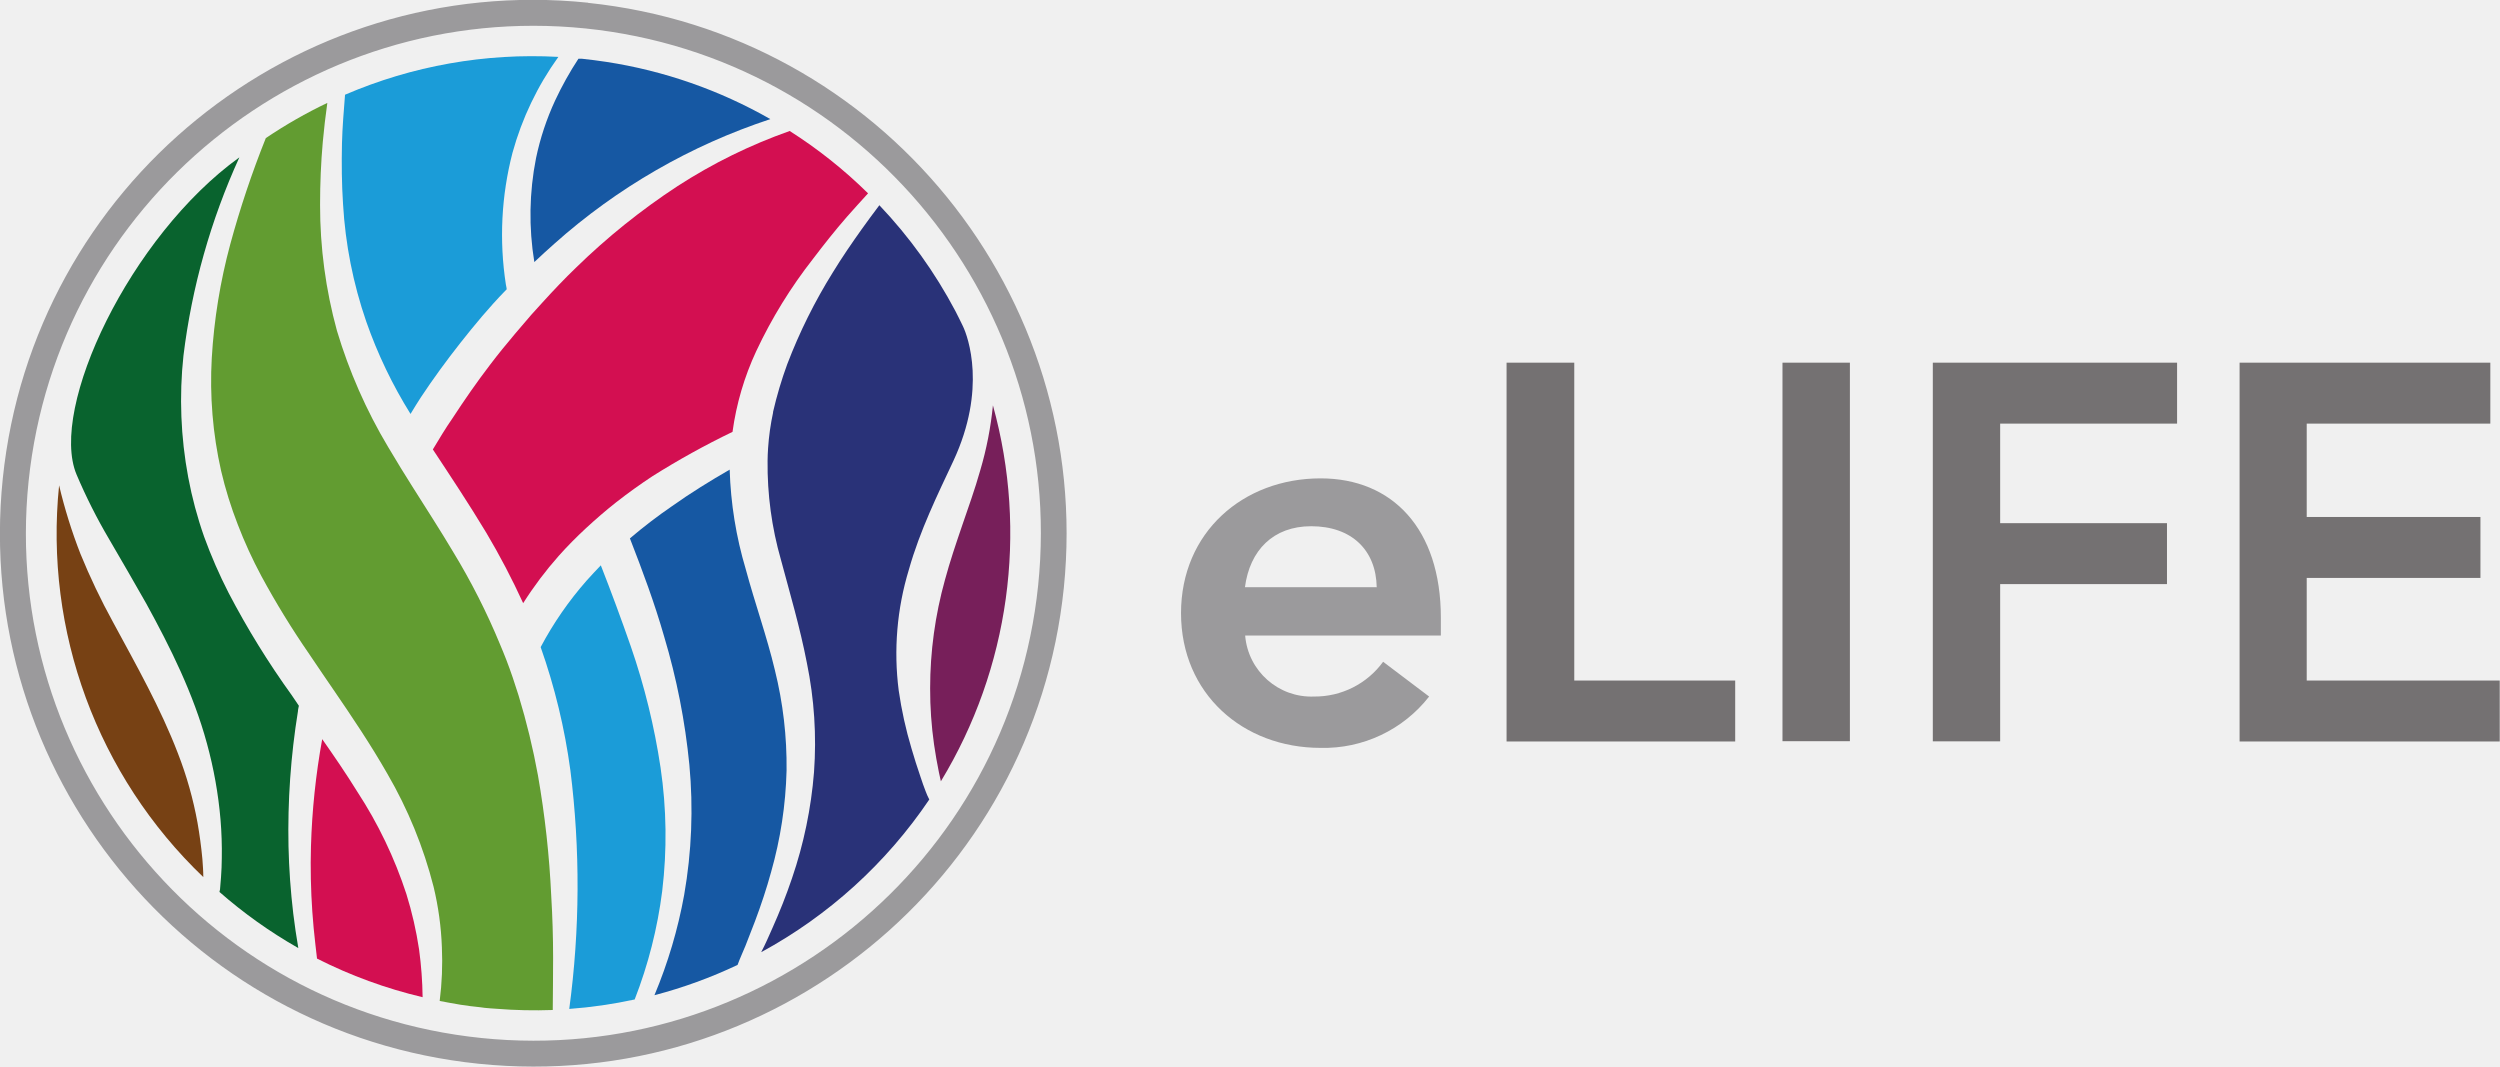
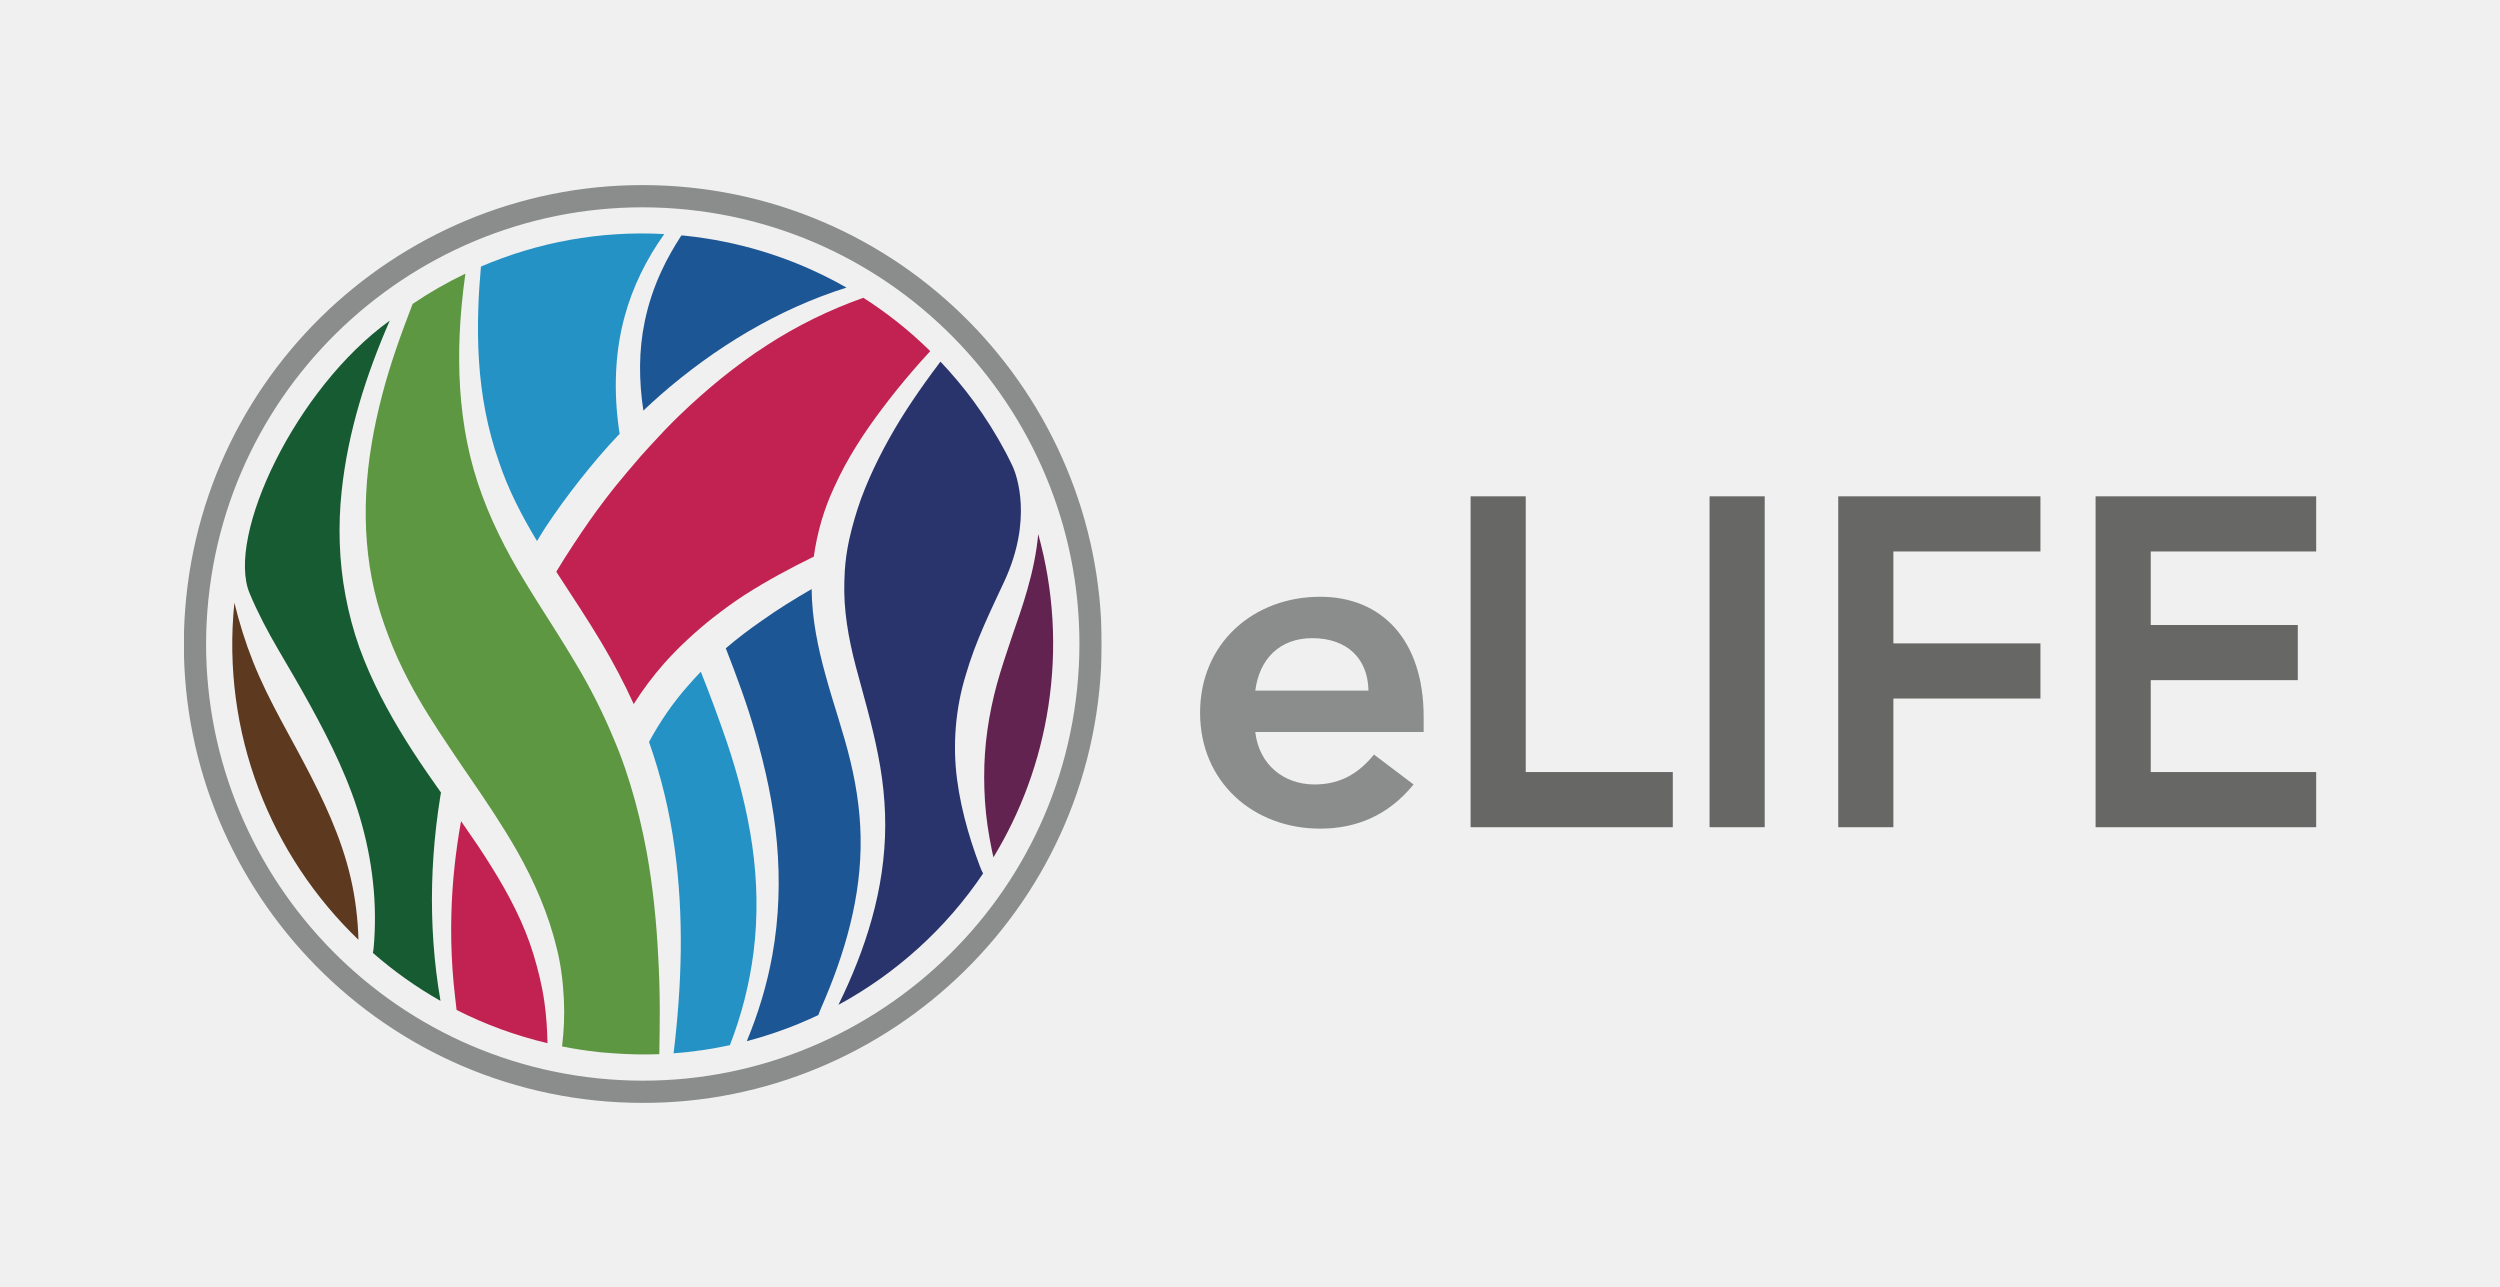
- <svg xmlns="http://www.w3.org/2000/svg" id="Layer_1" data-name="Layer 1" viewBox="0 0 351.56 150">
+ <svg xmlns="http://www.w3.org/2000/svg" xmlns:xlink="http://www.w3.org/1999/xlink" viewBox="0 0 136 70" version="1.1">
  <defs>
-     <style>.cls-1{fill:#1b9cd8;}.cls-2{fill:#1658a3;}.cls-3{fill:#771f5a;}.cls-4{fill:#d30f51;}.cls-5{fill:#293278;}.cls-6{fill:#629c31;}.cls-7{fill:#09632e;}.cls-8{fill:#774114;}.cls-9{fill:#9b9a9c;}.cls-10{fill:#747172;}</style>
+     <polygon id="path-1" points="0.009 50 0.009 0.067 49.933 0.067 49.933 50 0.009 50" />
  </defs>
-   <path class="cls-1" d="M105.51,122.94a95.38,95.38,0,0,0-4.17-17q-2-5.75-4.23-11.44c-0.68.7-1.34,1.42-2,2.15A48.74,48.74,0,0,0,88.65,106a86.86,86.86,0,0,1,4.18,17.33,129.71,129.71,0,0,1-.16,33.55,66.56,66.56,0,0,0,9.2-1.33,64.25,64.25,0,0,0,3.87-15.23A65.36,65.36,0,0,0,105.51,122.94Z" transform="translate(-12.62 -15)" />
-   <path class="cls-2" d="M118.79,144.55c0.86-2.29,1.63-4.6,2.27-6.94a57.58,57.58,0,0,0,2.17-14.23,55.8,55.8,0,0,0-1.65-14.17c-1.11-4.68-2.77-9.28-4.09-14.17a54.59,54.59,0,0,1-2.26-14c-2.79,1.61-5.52,3.3-8.11,5.14a71.69,71.69,0,0,0-5.92,4.53c1.76,4.52,3.47,9.1,4.82,13.82a94.92,94.92,0,0,1,3.54,18,68.9,68.9,0,0,1-.73,18.32,67.85,67.85,0,0,1-4.18,14.1,66.77,66.77,0,0,0,11.69-4.26c0.33-.92.75-1.8,1.11-2.69C117.9,146.82,118.35,145.69,118.79,144.55Z" transform="translate(-12.62 -15)" />
-   <path class="cls-3" d="M150.47,81.13c-0.76,2.7-1.7,5.29-2.57,7.84s-1.7,5-2.39,7.55a56.88,56.88,0,0,0-2.09,15.28,55.05,55.05,0,0,0,.55,7.89q0.29,2,.69,3.95c0.08,0.41.18,0.82,0.27,1.23A67.3,67.3,0,0,0,152.25,72,49,49,0,0,1,150.47,81.13Z" transform="translate(-12.62 -15)" />
-   <path class="cls-1" d="M60.86,43.7a61.35,61.35,0,0,0,3.26,16.51,65.23,65.23,0,0,0,6.23,13c0.47-.77.94-1.55,1.43-2.3,1.76-2.66,3.64-5.23,5.62-7.74s4-4.94,6.24-7.25l0.23-.23c0-.23-0.08-0.45-0.11-0.67a45.87,45.87,0,0,1,.93-18.54A42.32,42.32,0,0,1,91.14,23a66.65,66.65,0,0,0-30,5.32c-0.18,2.28-.37,4.55-0.43,6.83C60.65,38,60.67,40.86,60.86,43.7Z" transform="translate(-12.62 -15)" />
-   <path class="cls-2" d="M88,37.23a41,41,0,0,0-.24,14.62c0.93-.87,1.86-1.74,2.82-2.58a86.06,86.06,0,0,1,30.37-17.52,67,67,0,0,0-23.08-8.05c-1.13-.17-2.28-0.32-3.42-0.44l-0.49,0a47,47,0,0,0-3.27,5.86A37.59,37.59,0,0,0,88,37.23Z" transform="translate(-12.62 -15)" />
-   <path class="cls-4" d="M69.77,140.73a60.8,60.8,0,0,0-6.9-14.39c-1.55-2.5-3.22-4.95-4.94-7.4A100.77,100.77,0,0,0,56.35,134q-0.13,4.6.19,9.21,0.16,2.3.43,4.59c0.08,0.65.16,1.31,0.23,2a66.9,66.9,0,0,0,14.85,5.43,55.14,55.14,0,0,0-.5-6.73A52.51,52.51,0,0,0,69.77,140.73Z" transform="translate(-12.62 -15)" />
-   <path class="cls-4" d="M123.67,33.42a74.72,74.72,0,0,0-15.78,7.76A94.69,94.69,0,0,0,93.63,52.63c-1.64,1.58-3.21,3.23-4.74,4.92-0.52.57-1.05,1.14-1.56,1.72-0.76.87-1.5,1.75-2.25,2.63-1.22,1.45-2.43,2.92-3.57,4.43-1.85,2.42-3.59,4.93-5.26,7.49-1,1.44-1.87,2.9-2.76,4.38C76,82,78.56,85.86,81,89.91a104.41,104.41,0,0,1,5.19,9.91,51.7,51.7,0,0,1,5-6.65c1.22-1.37,2.5-2.66,3.84-3.9s2.77-2.48,4.23-3.63q2.48-1.94,5.09-3.66a113.72,113.72,0,0,1,11.28-6.25,39.53,39.53,0,0,1,3.33-11.34,67.45,67.45,0,0,1,8-13c1.52-2,3.1-4,4.73-5.87,1-1.12,2-2.25,3-3.33A66.45,66.45,0,0,0,123.67,33.42Z" transform="translate(-12.62 -15)" />
-   <path class="cls-5" d="M146.7,79.79c4.68-10.07,2.07-17.39,1.32-18.94-0.35-.71-0.69-1.43-1.06-2.13a67,67,0,0,0-10.68-14.86c-0.83,1.11-1.66,2.21-2.46,3.34-1.42,2-2.8,4-4.08,6.1a75.07,75.07,0,0,0-6.41,12.9,56,56,0,0,0-2,6.73l0,0.1a34.92,34.92,0,0,0-.7,5q-0.06.89-.07,1.77a48.51,48.51,0,0,0,1.88,13.92c1.25,4.68,2.68,9.5,3.65,14.52a56.15,56.15,0,0,1,1,15.34A61.06,61.06,0,0,1,124,138.49c-0.81,2.4-1.74,4.74-2.75,7-0.51,1.15-1,2.29-1.59,3.41v0a67.2,67.2,0,0,0,23.64-21.47,9.66,9.66,0,0,1-.52-1.17c-0.24-.64-0.49-1.3-0.71-2q-0.69-2-1.27-4A56.58,56.58,0,0,1,139,112.1a40.65,40.65,0,0,1,1.43-17C142,89.55,144.46,84.58,146.7,79.79Z" transform="translate(-12.62 -15)" />
-   <path class="cls-6" d="M90.4,149.65c0-2.88-.09-5.75-0.26-8.61a134.16,134.16,0,0,0-1.87-17,100.18,100.18,0,0,0-2.72-11.22c-0.53-1.71-1.1-3.4-1.74-5.06-0.27-.72-0.58-1.43-0.87-2.14a94.14,94.14,0,0,0-6.59-13c-1.84-3.1-3.83-6.16-5.8-9.29-1.07-1.69-2.13-3.41-3.16-5.16l-0.19-.31A72.4,72.4,0,0,1,60,61.5a66.55,66.55,0,0,1-2.37-17.69c0-3,.12-5.9.38-8.83,0.17-1.84.38-3.68,0.64-5.51A67.28,67.28,0,0,0,50,34.42a136,136,0,0,0-5,14.93,79.24,79.24,0,0,0-2.6,16,57.33,57.33,0,0,0,1.31,15.85,56,56,0,0,0,2.35,7.57A63.44,63.44,0,0,0,49.37,96a119.15,119.15,0,0,0,6.75,11L58,109.78l1.47,2.15c2.63,3.84,5.27,7.76,7.64,11.91a62,62,0,0,1,6.48,15.85,43.06,43.06,0,0,1,1.17,8.52,44.34,44.34,0,0,1-.31,7.55c1,0.19,1.95.37,2.93,0.53s1.83,0.25,2.75.35l0.67,0.09c0.55,0.06,1.1.09,1.66,0.13a68,68,0,0,0,7.89.17C90.37,154.56,90.4,152.1,90.4,149.65Z" transform="translate(-12.62 -15)" />
-   <path class="cls-7" d="M54.57,148.32h0S54.57,148.3,54.57,148.32Z" transform="translate(-12.62 -15)" />
-   <path class="cls-7" d="M54.57,148.32h0S54.58,148.36,54.57,148.32Z" transform="translate(-12.62 -15)" />
-   <path class="cls-8" d="M40.4,130.72a53,53,0,0,0-2.76-9.78c-2.43-6.34-5.8-12.3-9.13-18.46a92.85,92.85,0,0,1-4.58-9.6,72.47,72.47,0,0,1-3-9.63,66.82,66.82,0,0,0,20.28,55.09c0-.85-0.07-1.69-0.13-2.55Q40.84,133.23,40.4,130.72Z" transform="translate(-12.62 -15)" />
-   <path class="cls-9" d="M94.94,19A71.36,71.36,0,1,1,16.64,82.69,71.44,71.44,0,0,1,94.94,19m0.37-3.62a75,75,0,1,0,66.91,82.29A75.08,75.08,0,0,0,95.31,15.4h0Z" transform="translate(-12.62 -15)" />
-   <path class="cls-9" d="M187.72,104.38a9.35,9.35,0,0,0,9.7,8.57,11.87,11.87,0,0,0,9.7-4.89l6.47,4.89a18.79,18.79,0,0,1-15.26,7.22c-10.9,0-19.63-7.6-19.63-18.95s8.72-18.95,19.63-18.95c10.07,0,16.91,7.07,16.91,19.62v2.48H187.72Zm18.5-6.77C206.14,92.35,202.68,89,197,89c-5.33,0-8.63,3.38-9.31,8.57h18.5Z" transform="translate(-12.62 -15)" />
-   <path class="cls-10" d="M224.48,66H234V110.7h22.63v8.57H224.48V66Z" transform="translate(-12.62 -15)" />
-   <path class="cls-10" d="M263.28,66h9.48v53.23h-9.48V66Z" transform="translate(-12.62 -15)" />
-   <path class="cls-10" d="M284.41,66h34.36v8.57H293.89v14h23.46v8.57H293.89v22.11h-9.47V66Z" transform="translate(-12.62 -15)" />
-   <path class="cls-10" d="M327.56,66h35.26v8.57H337V87.7h24.43v8.57H337V110.7h27.14v8.57H327.56V66Z" transform="translate(-12.62 -15)" />
-   <path class="cls-7" d="M54.57,148.32c-0.27-1.56-.52-3.27-0.71-4.84q-0.56-4.71-.67-9.47a105.46,105.46,0,0,1,1.33-19c0-.25.09-0.51,0.13-0.76l-1-1.48a117.53,117.53,0,0,1-8.88-14.39,68.91,68.91,0,0,1-3.44-7.89,56.62,56.62,0,0,1-2.24-8.36A58.8,58.8,0,0,1,38.42,65a95,95,0,0,1,7.86-27.87C30.9,48.22,19.48,72.39,23.38,81.72A77.41,77.41,0,0,0,28,90.88c1.74,3,3.5,6,5.19,9,3.37,6.14,6.62,12.64,8.53,19.67a59.52,59.52,0,0,1,1.91,10.7c0.15,1.8.21,3.61,0.18,5.41,0,0.9-.05,1.8-0.11,2.71l-0.11,1.34q0,0.36-.11.72a67.09,67.09,0,0,0,11,7.84S54.56,148.29,54.57,148.32Z" transform="translate(-12.62 -15)" />
+   <g id="Page-1" stroke="none" stroke-width="1" fill="none" fill-rule="evenodd">
+     <g id="elife-logo">
+       <g id="logo" transform="translate(10, 10)">
+         <path d="M30.922,35.999 C30.645,34.083 30.16,32.198 29.534,30.35 C29.099,29.075 28.627,27.806 28.125,26.541 C27.9,26.775 27.679,27.012 27.467,27.258 C26.623,28.206 25.906,29.25 25.307,30.361 C25.969,32.237 26.435,34.177 26.698,36.132 C27.217,39.867 27.09,43.623 26.643,47.3 C27.683,47.223 28.705,47.074 29.706,46.857 C30.344,45.222 30.775,43.514 30.994,41.789 C31.236,39.863 31.196,37.914 30.922,35.999" id="Fill-1" fill="#2492C5" />
+         <path d="M35.341,43.191 C35.626,42.43 35.883,41.66 36.096,40.881 C36.526,39.325 36.787,37.733 36.817,36.145 C36.849,34.555 36.64,32.98 36.267,31.427 C35.899,29.87 35.345,28.336 34.905,26.709 C34.496,25.233 34.167,23.658 34.153,22.045 C33.223,22.582 32.316,23.143 31.454,23.757 C30.769,24.229 30.109,24.731 29.483,25.266 C30.069,26.771 30.637,28.294 31.086,29.866 C31.645,31.811 32.086,33.81 32.263,35.845 C32.446,37.878 32.378,39.939 32.018,41.945 C31.73,43.562 31.25,45.134 30.626,46.638 C31.973,46.284 33.275,45.809 34.518,45.219 C34.626,44.913 34.766,44.621 34.887,44.324 C35.046,43.949 35.196,43.571 35.341,43.191" id="Fill-2" fill="#1D5695" />
+         <path d="M45.886,22.079 C45.634,22.978 45.321,23.841 45.032,24.69 C44.748,25.541 44.466,26.37 44.236,27.202 C43.782,28.865 43.533,30.546 43.539,32.288 C43.54,33.157 43.595,34.038 43.722,34.915 C43.786,35.354 43.864,35.792 43.953,36.23 C43.981,36.367 44.013,36.503 44.043,36.638 C45.526,34.198 46.565,31.434 47.027,28.441 C47.519,25.255 47.318,22.07 46.479,19.054 C46.386,20.083 46.167,21.105 45.886,22.079" id="Fill-3" fill="#632350" />
+         <path d="M16.056,9.62 C16.175,11.507 16.524,13.363 17.141,15.116 C17.647,16.637 18.381,18.049 19.213,19.433 C19.371,19.177 19.525,18.919 19.689,18.666 C20.274,17.781 20.902,16.924 21.559,16.09 C22.218,15.258 22.902,14.445 23.635,13.676 C23.659,13.65 23.685,13.626 23.71,13.601 C23.698,13.525 23.685,13.451 23.674,13.376 C23.384,11.339 23.432,9.209 23.984,7.203 C24.422,5.585 25.181,4.071 26.137,2.733 C22.619,2.541 19.227,3.188 16.163,4.502 C16.102,5.263 16.039,6.017 16.02,6.776 C15.989,7.727 15.995,8.677 16.056,9.62" id="Fill-4" fill="#2492C5" />
+         <path d="M25.078,7.467 C24.74,9.067 24.753,10.714 24.999,12.335 C25.308,12.046 25.619,11.757 25.938,11.478 C28.889,8.904 32.317,6.82 36.048,5.646 C33.705,4.306 31.114,3.389 28.367,2.965 C27.99,2.907 27.607,2.857 27.229,2.818 C27.175,2.813 27.121,2.811 27.067,2.806 C26.661,3.438 26.287,4.08 25.979,4.755 C25.575,5.626 25.272,6.537 25.078,7.467" id="Fill-5" fill="#1D5695" />
+         <path d="M19.022,41.922 C18.506,40.23 17.675,38.651 16.725,37.133 C16.209,36.3 15.651,35.485 15.081,34.67 C14.783,36.325 14.602,38.003 14.555,39.688 C14.527,40.709 14.547,41.733 14.618,42.754 C14.653,43.264 14.701,43.774 14.762,44.283 C14.788,44.498 14.817,44.719 14.838,44.942 C16.396,45.732 18.052,46.339 19.783,46.749 C19.769,45.992 19.72,45.248 19.615,44.509 C19.492,43.627 19.275,42.766 19.022,41.922" id="Fill-6" fill="#C22252" />
+         <path d="M36.965,6.199 C35.115,6.856 33.353,7.718 31.714,8.784 C30.003,9.886 28.428,11.186 26.965,12.594 C26.419,13.12 25.898,13.671 25.388,14.231 C25.215,14.422 25.038,14.609 24.869,14.803 C24.616,15.092 24.368,15.384 24.121,15.678 C23.714,16.161 23.313,16.65 22.932,17.153 C22.315,17.96 21.736,18.795 21.181,19.645 C20.863,20.123 20.557,20.611 20.261,21.103 C21.085,22.377 21.948,23.656 22.747,25.003 C23.373,26.065 23.96,27.165 24.474,28.301 C24.968,27.519 25.521,26.776 26.133,26.085 C26.538,25.63 26.966,25.199 27.41,24.786 C27.863,24.363 28.333,23.96 28.819,23.579 C29.369,23.147 29.935,22.741 30.515,22.36 C31.733,21.583 32.995,20.904 34.271,20.28 C34.453,18.963 34.828,17.68 35.38,16.504 C36.088,14.927 37.026,13.502 38.04,12.165 C38.544,11.494 39.073,10.845 39.615,10.211 C39.94,9.837 40.267,9.464 40.605,9.102 C39.491,8.003 38.271,7.033 36.965,6.199" id="Fill-7" fill="#C22252" />
+         <path d="M44.631,21.634 C46.189,18.28 45.32,15.844 45.069,15.328 C44.954,15.09 44.839,14.853 44.715,14.619 C44.207,13.66 43.626,12.731 42.973,11.839 C42.412,11.072 41.804,10.353 41.161,9.673 C40.885,10.041 40.61,10.408 40.343,10.783 C39.869,11.448 39.411,12.122 38.985,12.813 C38.137,14.195 37.401,15.633 36.85,17.108 C36.582,17.848 36.367,18.598 36.197,19.35 C36.194,19.361 36.192,19.373 36.19,19.384 C36.073,19.933 35.994,20.486 35.957,21.041 C35.944,21.238 35.936,21.435 35.933,21.632 C35.881,23.163 36.15,24.707 36.559,26.267 C36.975,27.825 37.451,29.431 37.774,31.101 C38.104,32.767 38.241,34.501 38.104,36.207 C37.975,37.913 37.6,39.583 37.061,41.177 C36.793,41.975 36.483,42.755 36.145,43.52 C35.974,43.902 35.799,44.281 35.615,44.656 C35.614,44.658 35.612,44.661 35.611,44.663 C38.754,42.955 41.464,40.509 43.48,37.517 C43.411,37.391 43.358,37.259 43.306,37.126 C43.225,36.915 43.145,36.692 43.069,36.475 C42.916,36.039 42.774,35.597 42.646,35.148 C42.391,34.252 42.184,33.333 42.063,32.391 C41.817,30.512 41.978,28.536 42.538,26.718 C43.067,24.885 43.888,23.231 44.631,21.634" id="Fill-8" fill="#28346B" />
+         <path d="M25.892,44.89 C25.887,43.932 25.862,42.977 25.806,42.025 C25.713,40.121 25.515,38.23 25.184,36.373 C24.949,35.108 24.655,33.858 24.278,32.638 C24.103,32.069 23.912,31.507 23.698,30.953 C23.608,30.713 23.505,30.478 23.408,30.241 C22.795,28.75 22.061,27.31 21.215,25.914 C20.602,24.882 19.941,23.862 19.285,22.822 C18.929,22.258 18.576,21.688 18.233,21.104 C18.212,21.069 18.191,21.035 18.17,21 C17.183,19.302 16.318,17.474 15.769,15.547 C15.222,13.619 14.992,11.625 14.979,9.658 C14.97,8.674 15.018,7.693 15.104,6.719 C15.162,6.106 15.229,5.494 15.316,4.887 C14.319,5.365 13.361,5.914 12.448,6.532 C11.816,8.17 11.221,9.816 10.786,11.503 C10.328,13.255 10.012,15.038 9.922,16.822 C9.831,18.604 9.961,20.383 10.358,22.098 C10.554,22.956 10.824,23.795 11.139,24.617 C11.449,25.442 11.818,26.247 12.232,27.034 C12.89,28.292 13.671,29.496 14.48,30.702 C14.684,31.007 14.889,31.313 15.096,31.619 C15.258,31.856 15.422,32.095 15.586,32.333 C16.462,33.612 17.341,34.915 18.13,36.297 C19.06,37.937 19.834,39.711 20.286,41.575 C20.521,42.505 20.632,43.462 20.677,44.412 C20.716,45.254 20.679,46.1 20.575,46.925 C20.899,46.99 21.223,47.05 21.551,47.1 C21.855,47.147 22.161,47.184 22.467,47.218 C22.541,47.227 22.616,47.239 22.689,47.247 C22.874,47.266 23.057,47.276 23.24,47.29 C24.124,47.359 25,47.38 25.866,47.347 C25.881,46.526 25.892,45.707 25.892,44.89" id="Fill-9" fill="#5D9742" />
+         <g id="Group-15">
+           <mask id="mask-2" fill="white">
+             <use xlink:href="#path-1" />
+           </mask>
+           <g id="Clip-13" />
+           <path d="M9.247,38.588 C9.051,37.472 8.731,36.385 8.327,35.332 C7.519,33.221 6.397,31.239 5.289,29.187 C4.739,28.159 4.205,27.103 3.764,25.991 C3.352,24.953 3.014,23.877 2.75,22.786 C2.031,29.888 4.722,36.538 9.5,41.124 C9.492,40.843 9.479,40.56 9.457,40.276 C9.415,39.709 9.344,39.145 9.247,38.588" id="Fill-12" fill="#5D3920" mask="url(#mask-2)" />
+           <path d="M27.525,0.2 C13.832,-1.211 1.544,8.782 0.133,22.475 C-1.278,36.168 8.715,48.456 22.408,49.867 C36.102,51.278 48.389,41.285 49.8,27.592 C51.211,13.898 41.219,1.611 27.525,0.2 Z M27.401,1.405 C40.43,2.747 49.938,14.439 48.595,27.468 C47.253,40.497 35.561,50.004 22.532,48.662 C9.503,47.32 -0.004,35.628 1.338,22.599 C2.68,9.57 14.372,0.062 27.401,1.405 L27.401,1.405 Z" id="Fill-14" fill="#8A8D8C" mask="url(#mask-2)" />
+         </g>
+         <path d="M64.444,27.569 C64.42,25.817 63.269,24.716 61.388,24.716 C59.614,24.716 58.513,25.842 58.287,27.569 L64.444,27.569 Z M58.287,29.822 C58.488,31.599 59.838,32.675 61.515,32.675 C63.017,32.675 63.993,31.974 64.744,31.048 L66.897,32.675 C65.496,34.402 63.721,35.078 61.818,35.078 C58.188,35.078 55.284,32.55 55.284,28.771 C55.284,24.991 58.188,22.464 61.818,22.464 C65.171,22.464 67.447,24.817 67.447,28.996 L67.447,29.822 L58.287,29.822 L58.287,29.822 Z" id="Fill-16" fill="#8A8D8C" />
+         <polyline id="Fill-17" fill="#676866" points="70 17 73 17 73 32 81 32 81 35 70 35 70 17" />
+         <polygon id="Fill-18" fill="#676866" points="83 35 86 35 86 17 83 17" />
+         <polyline id="Fill-19" fill="#676866" points="90 17 101 17 101 20 93 20 93 25 101 25 101 28 93 28 93 35 90 35 90 17" />
+         <polyline id="Fill-20" fill="#676866" points="104 17 116 17 116 20 107 20 107 24 115 24 115 27 107 27 107 32 116 32 116 35 104 35 104 17" />
+         <path d="M13.963,44.448 C13.875,43.93 13.789,43.361 13.727,42.838 C13.602,41.792 13.528,40.739 13.505,39.685 C13.458,37.575 13.612,35.459 13.946,33.369 C13.96,33.284 13.976,33.2 13.99,33.115 C13.874,32.951 13.758,32.787 13.643,32.621 C12.576,31.111 11.553,29.527 10.688,27.831 C10.257,26.984 9.869,26.108 9.543,25.205 C9.224,24.3 8.977,23.368 8.799,22.424 C8.441,20.536 8.385,18.602 8.586,16.718 C8.93,13.463 9.926,10.374 11.203,7.441 C6.084,11.126 2.281,19.171 3.58,22.278 C4.02,23.33 4.553,24.339 5.131,25.328 C5.71,26.317 6.295,27.31 6.858,28.335 C7.98,30.379 9.062,32.544 9.698,34.884 C10.019,36.05 10.233,37.247 10.335,38.448 C10.384,39.048 10.405,39.65 10.395,40.25 C10.391,40.548 10.378,40.85 10.359,41.152 L10.323,41.598 C10.314,41.678 10.301,41.759 10.286,41.839 C11.414,42.824 12.644,43.702 13.963,44.448 C13.962,44.442 13.961,44.436 13.963,44.448" id="Fill-21" fill="#165B31" />
+       </g>
+     </g>
+   </g>
</svg>
